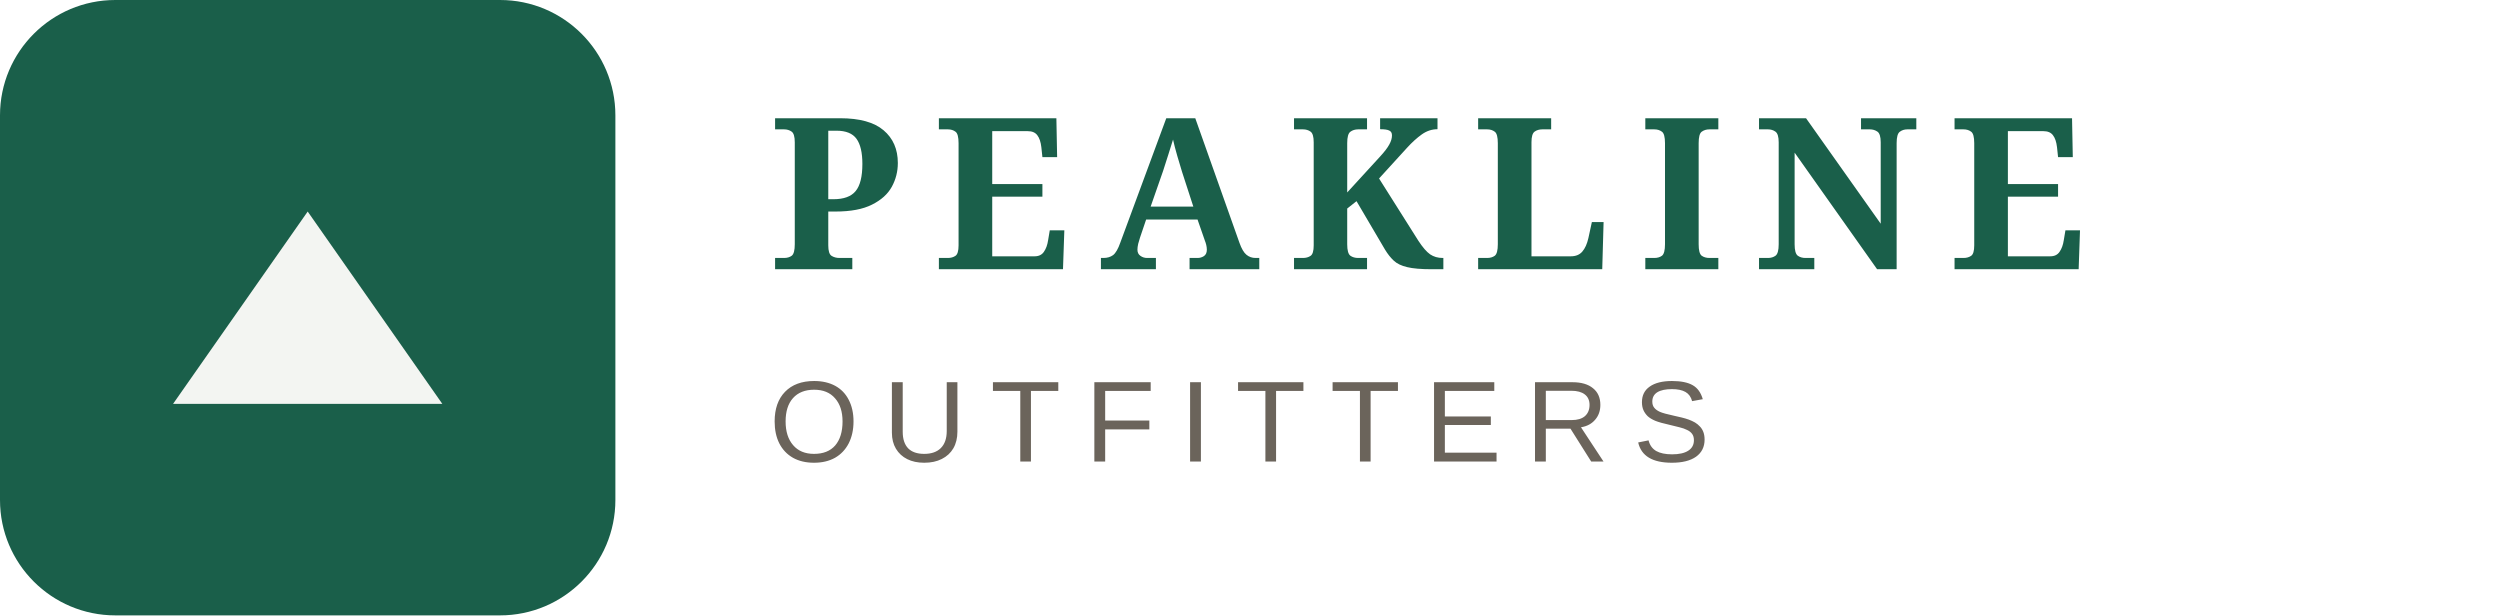
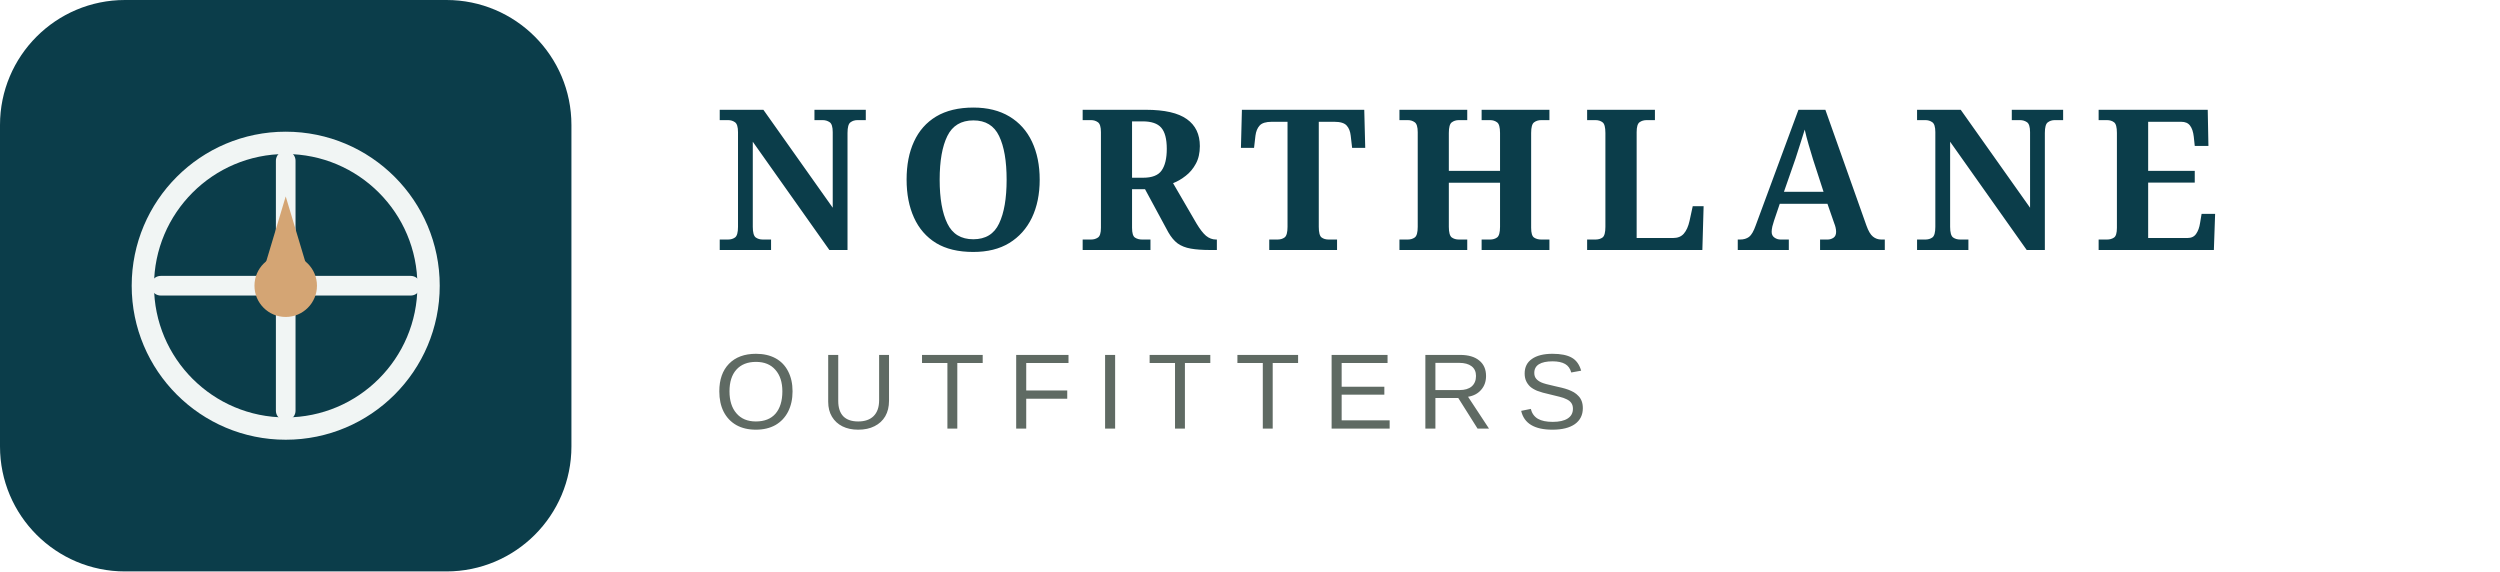
- <svg xmlns="http://www.w3.org/2000/svg" viewBox="0 0 260 64" role="img" aria-label="Peakline Outfitters">
-   <rect width="64" height="64" rx="12" fill="#1A5F4A" />
-   <path d="M18 42 L32 22 L46 42 Z" fill="#F3F5F2" />
-   <text x="80" y="28" font-family="Georgia, serif" font-size="22" font-weight="700" fill="#1A5F4A" letter-spacing="3">PEAKLINE</text>
-   <text x="80" y="48" font-family="Arial, sans-serif" font-size="12" fill="#6B645B" letter-spacing="2.5">OUTFITTERS</text>
+ <svg xmlns="http://www.w3.org/2000/svg" viewBox="0 0 280 64" role="img" aria-label="Northlane Outfitters">
+   <rect width="64" height="64" rx="14" fill="#0B3D4A" />
+   <circle cx="32" cy="32" r="16" fill="none" stroke="#F1F5F4" stroke-width="2.5" />
+   <path d="M32 18 V46" fill="none" stroke="#F1F5F4" stroke-width="2.2" stroke-linecap="round" />
+   <path d="M18 32 H46" fill="none" stroke="#F1F5F4" stroke-width="2.2" stroke-linecap="round" />
+   <circle cx="32" cy="32" r="3.5" fill="#D4A574" />
+   <path d="M32 22 L35 32 L32 29 L29 32 Z" fill="#D4A574" />
+   <text x="80" y="28" font-family="Georgia, serif" font-size="22" font-weight="700" fill="#0B3D4A" letter-spacing="3">NORTHLANE</text>
+   <text x="80" y="48" font-family="Arial, sans-serif" font-size="12" fill="#5F6A63" letter-spacing="2.5">OUTFITTERS</text>
</svg>
